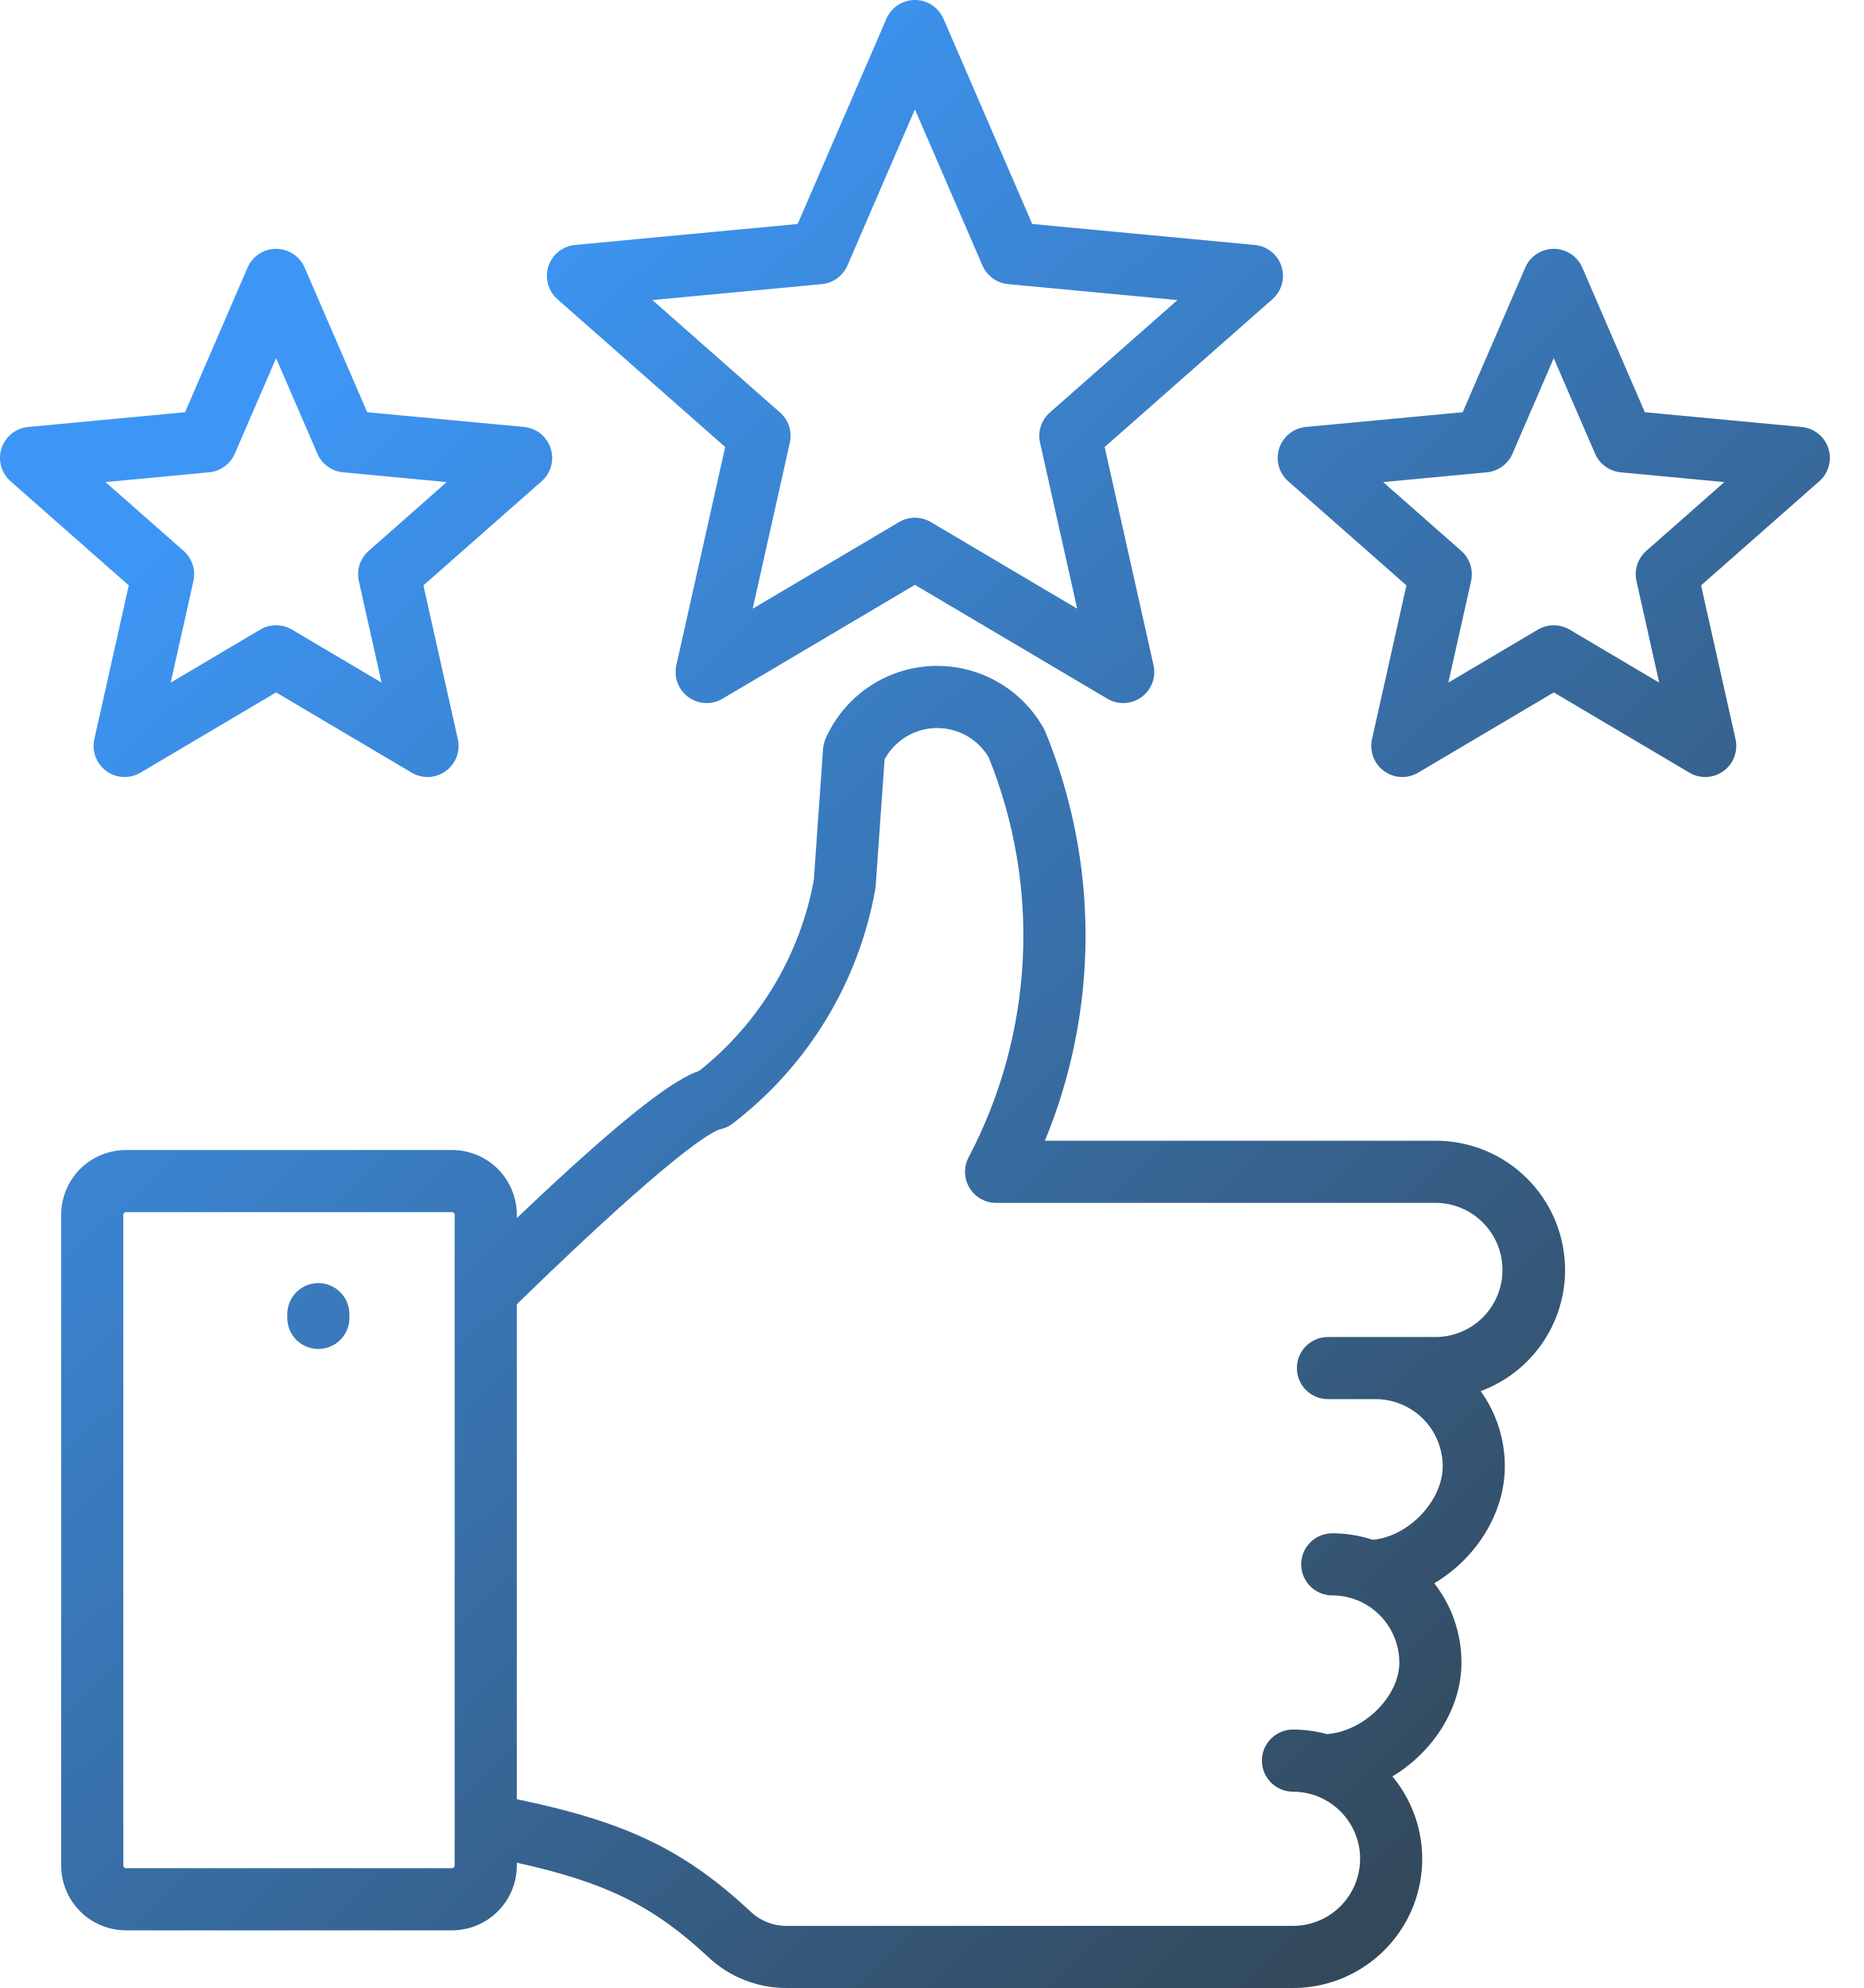
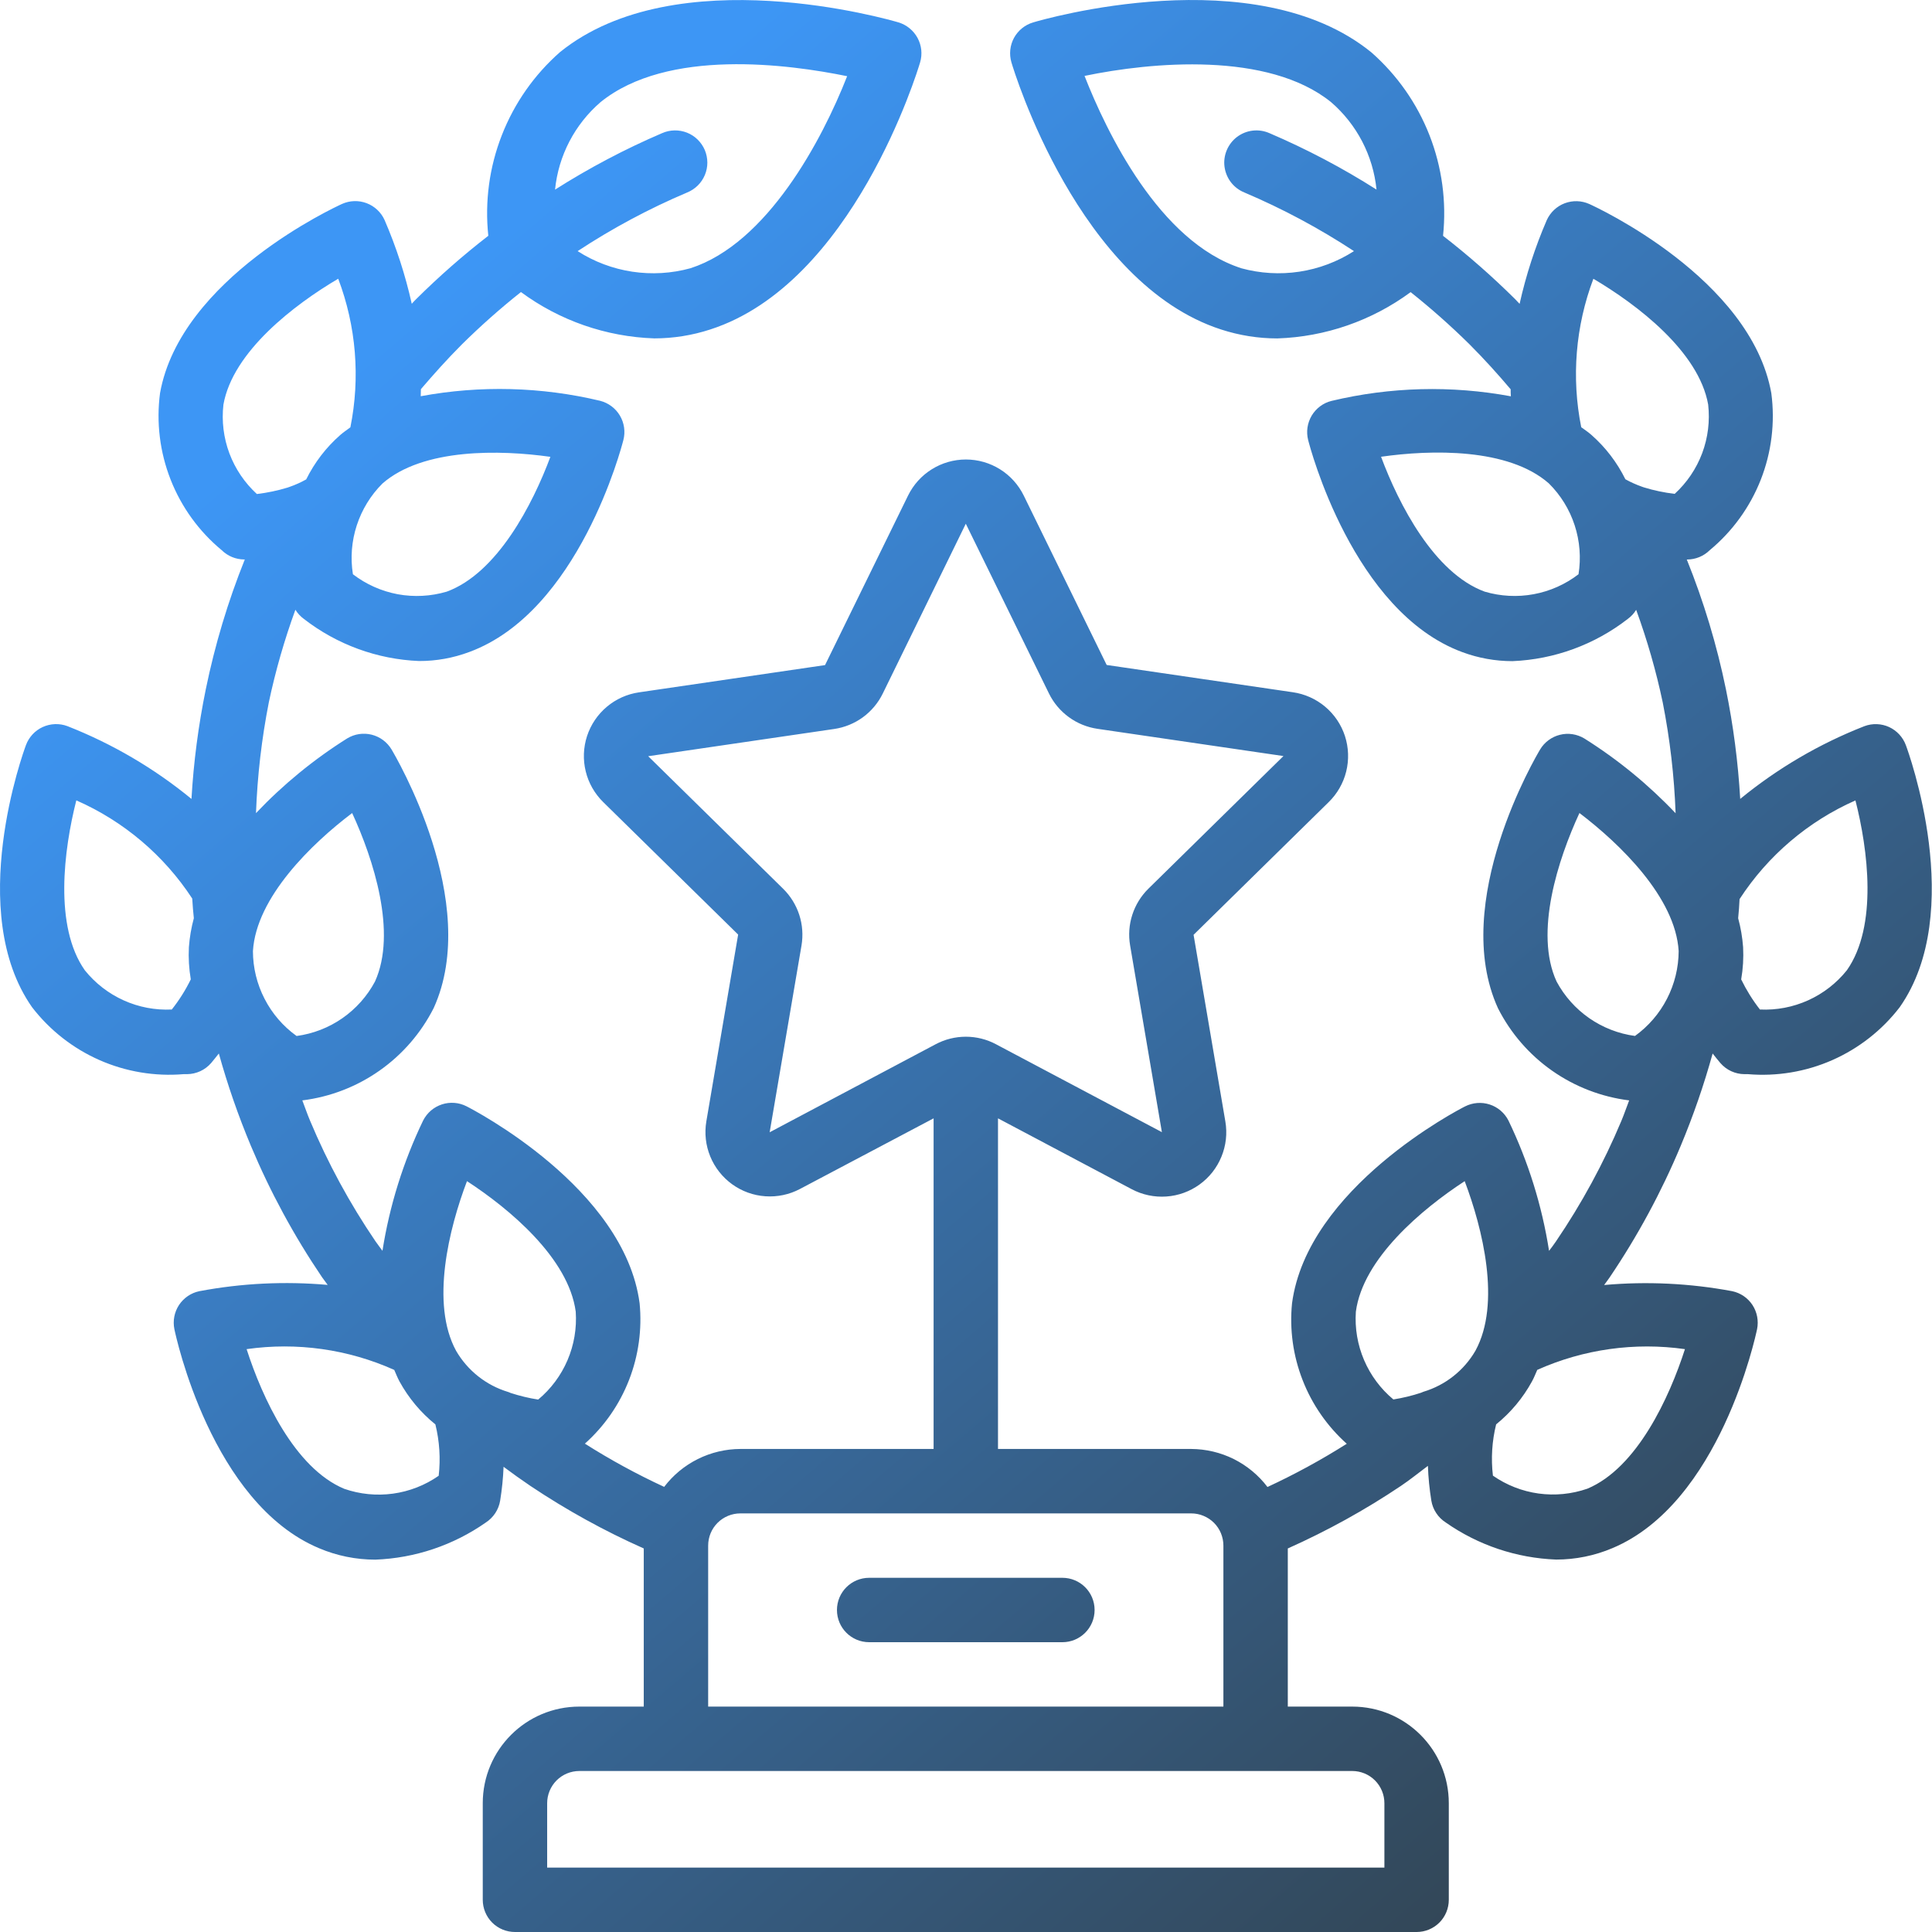
- <svg xmlns="http://www.w3.org/2000/svg" width="45" height="48" viewBox="0 0 45 48" fill="none">
-   <path d="M37.788 30.662C37.787 29.835 37.458 29.042 36.873 28.457C36.289 27.872 35.496 27.544 34.669 27.543H25.228C26.532 24.383 26.537 20.836 25.241 17.673C25.23 17.645 25.217 17.618 25.202 17.592C24.936 17.113 24.541 16.718 24.063 16.451C23.584 16.184 23.04 16.055 22.493 16.081C21.945 16.106 21.416 16.283 20.964 16.593C20.512 16.903 20.155 17.333 19.933 17.834C19.899 17.913 19.878 17.998 19.872 18.084L19.649 21.248C19.315 23.066 18.334 24.702 16.887 25.852C16.308 26.056 15.246 26.776 12.479 29.409V29.331C12.478 28.916 12.313 28.518 12.02 28.225C11.727 27.932 11.329 27.767 10.914 27.767H3.041C2.626 27.767 2.229 27.932 1.935 28.225C1.642 28.518 1.477 28.916 1.477 29.331V45.043C1.477 45.458 1.642 45.856 1.935 46.149C2.228 46.442 2.626 46.607 3.041 46.608H10.914C11.329 46.607 11.726 46.442 12.019 46.149C12.313 45.856 12.478 45.458 12.478 45.044V44.975C14.643 45.452 15.773 46.02 17.091 47.244C17.609 47.737 18.299 48.008 19.015 48H31.218C31.811 48 32.391 47.832 32.891 47.514C33.391 47.197 33.79 46.744 34.042 46.208C34.294 45.672 34.388 45.075 34.313 44.488C34.238 43.9 33.997 43.346 33.619 42.891C34.593 42.305 35.286 41.256 35.286 40.141C35.287 39.448 35.055 38.774 34.629 38.228C35.621 37.64 36.333 36.556 36.333 35.402C36.333 34.752 36.13 34.117 35.75 33.589C36.348 33.367 36.863 32.968 37.228 32.445C37.592 31.922 37.788 31.3 37.788 30.662ZM10.978 45.043C10.977 45.06 10.97 45.076 10.959 45.088C10.947 45.1 10.931 45.107 10.914 45.107H3.041C3.024 45.107 3.008 45.1 2.996 45.088C2.984 45.076 2.977 45.06 2.977 45.043V29.331C2.977 29.314 2.984 29.298 2.996 29.286C3.008 29.274 3.024 29.268 3.041 29.267H10.914C10.931 29.268 10.947 29.274 10.959 29.286C10.97 29.298 10.977 29.314 10.978 29.331V45.043ZM34.669 32.282H32.062C31.863 32.282 31.672 32.361 31.532 32.501C31.391 32.642 31.312 32.833 31.312 33.032C31.312 33.231 31.391 33.421 31.532 33.562C31.672 33.703 31.863 33.782 32.062 33.782H33.213C33.642 33.782 34.054 33.953 34.358 34.257C34.661 34.56 34.832 34.972 34.833 35.401C34.833 36.245 33.999 37.103 33.143 37.178C32.828 37.074 32.498 37.021 32.166 37.021C31.967 37.021 31.777 37.1 31.636 37.241C31.495 37.381 31.416 37.572 31.416 37.771C31.416 37.97 31.495 38.161 31.636 38.301C31.777 38.442 31.967 38.521 32.166 38.521C32.356 38.521 32.544 38.554 32.722 38.619C32.742 38.628 32.762 38.636 32.783 38.643C33.079 38.765 33.333 38.973 33.511 39.24C33.69 39.506 33.785 39.82 33.786 40.141C33.786 40.968 32.919 41.809 32.036 41.869C31.77 41.797 31.495 41.76 31.218 41.76C31.019 41.76 30.829 41.839 30.688 41.98C30.547 42.121 30.468 42.311 30.468 42.51C30.468 42.709 30.547 42.9 30.688 43.041C30.829 43.181 31.019 43.26 31.218 43.26C31.375 43.26 31.532 43.283 31.682 43.328C31.7 43.334 31.718 43.34 31.736 43.345C32.1 43.468 32.409 43.716 32.607 44.045C32.805 44.374 32.88 44.763 32.817 45.142C32.755 45.522 32.56 45.866 32.267 46.115C31.974 46.364 31.603 46.5 31.218 46.5H19.015C18.848 46.504 18.683 46.474 18.528 46.413C18.373 46.352 18.231 46.261 18.112 46.145C16.519 44.665 15.127 43.992 12.478 43.441V31.492L12.611 31.362C16.292 27.788 17.194 27.323 17.385 27.267C17.497 27.244 17.601 27.196 17.691 27.127C19.504 25.739 20.732 23.722 21.132 21.474C21.137 21.448 21.14 21.421 21.142 21.395L21.358 18.334C21.48 18.11 21.659 17.922 21.877 17.789C22.095 17.656 22.345 17.584 22.6 17.579C22.855 17.574 23.107 17.637 23.331 17.761C23.554 17.885 23.74 18.066 23.87 18.285C24.497 19.834 24.778 21.5 24.694 23.168C24.61 24.837 24.164 26.466 23.386 27.944C23.326 28.058 23.296 28.186 23.3 28.316C23.304 28.445 23.341 28.57 23.408 28.681C23.475 28.791 23.569 28.883 23.681 28.946C23.794 29.01 23.921 29.043 24.05 29.043H34.669C35.096 29.046 35.505 29.218 35.806 29.522C36.107 29.825 36.276 30.235 36.276 30.663C36.276 31.09 36.107 31.5 35.806 31.804C35.505 32.107 35.096 32.279 34.669 32.282V32.282ZM8.436 31.73V31.821C8.436 32.02 8.357 32.211 8.216 32.351C8.075 32.492 7.885 32.571 7.686 32.571C7.487 32.571 7.296 32.492 7.155 32.351C7.015 32.211 6.936 32.02 6.936 31.821V31.73C6.936 31.532 7.015 31.341 7.155 31.2C7.296 31.059 7.487 30.98 7.686 30.98C7.885 30.98 8.075 31.059 8.216 31.2C8.357 31.341 8.436 31.532 8.436 31.73ZM30.94 6.43C30.895 6.29 30.81 6.167 30.696 6.076C30.581 5.984 30.443 5.928 30.297 5.915L24.922 5.408L22.779 0.452C22.721 0.318 22.624 0.204 22.502 0.123C22.38 0.043 22.237 0 22.09 0C21.944 0 21.801 0.043 21.678 0.123C21.556 0.204 21.46 0.318 21.402 0.452L19.259 5.408L13.884 5.914C13.738 5.928 13.599 5.984 13.485 6.076C13.371 6.167 13.286 6.29 13.241 6.429C13.195 6.569 13.192 6.718 13.231 6.859C13.269 7 13.348 7.127 13.458 7.224L17.509 10.793L16.33 16.062C16.298 16.205 16.308 16.354 16.36 16.491C16.412 16.628 16.502 16.746 16.621 16.832C16.739 16.918 16.88 16.968 17.026 16.975C17.173 16.982 17.318 16.946 17.444 16.871L22.09 14.121L26.737 16.871C26.863 16.946 27.008 16.982 27.154 16.975C27.3 16.968 27.441 16.919 27.559 16.833C27.678 16.747 27.768 16.628 27.82 16.491C27.872 16.354 27.883 16.205 27.851 16.062L26.671 10.793L30.722 7.224C30.832 7.127 30.911 7.001 30.95 6.859C30.989 6.718 30.985 6.569 30.94 6.43ZM25.347 9.961C25.246 10.05 25.171 10.164 25.129 10.292C25.088 10.42 25.081 10.557 25.111 10.688L26.008 14.697L22.473 12.604C22.357 12.536 22.225 12.5 22.091 12.5C21.956 12.5 21.824 12.536 21.709 12.604L18.173 14.697L19.07 10.688C19.099 10.556 19.093 10.42 19.052 10.292C19.01 10.164 18.935 10.05 18.834 9.961L15.752 7.245L19.842 6.86C19.976 6.847 20.104 6.799 20.212 6.72C20.321 6.641 20.407 6.534 20.46 6.411L22.09 2.64L23.721 6.411C23.774 6.534 23.86 6.641 23.968 6.72C24.077 6.799 24.205 6.847 24.339 6.86L28.429 7.245L25.347 9.961ZM44.144 10.824C44.099 10.685 44.014 10.562 43.9 10.471C43.785 10.379 43.647 10.323 43.501 10.309L39.713 9.953L38.203 6.46C38.145 6.326 38.048 6.211 37.926 6.131C37.804 6.051 37.661 6.008 37.514 6.008C37.368 6.008 37.225 6.051 37.102 6.131C36.98 6.211 36.884 6.326 36.826 6.46L35.316 9.953L31.528 10.309C31.382 10.323 31.244 10.379 31.129 10.471C31.015 10.562 30.93 10.685 30.885 10.824C30.84 10.963 30.836 11.113 30.875 11.254C30.913 11.395 30.992 11.522 31.102 11.619L33.957 14.134L33.126 17.847C33.094 17.99 33.105 18.139 33.156 18.276C33.208 18.413 33.299 18.532 33.417 18.618C33.536 18.704 33.677 18.753 33.823 18.76C33.969 18.767 34.114 18.731 34.24 18.656L37.515 16.718L40.789 18.656C40.915 18.731 41.06 18.767 41.206 18.76C41.352 18.753 41.493 18.704 41.612 18.618C41.73 18.532 41.821 18.413 41.872 18.276C41.924 18.139 41.935 17.99 41.903 17.847L41.071 14.134L43.926 11.619C44.036 11.522 44.115 11.395 44.154 11.254C44.192 11.113 44.189 10.963 44.144 10.824H44.144ZM39.747 13.302C39.647 13.391 39.571 13.505 39.53 13.633C39.488 13.761 39.482 13.898 39.511 14.029L40.06 16.482L37.896 15.201C37.781 15.133 37.649 15.097 37.514 15.097C37.38 15.097 37.248 15.133 37.132 15.201L34.969 16.482L35.518 14.029C35.547 13.898 35.541 13.761 35.499 13.633C35.458 13.505 35.383 13.391 35.282 13.302L33.395 11.64L35.899 11.404C36.032 11.392 36.16 11.343 36.269 11.264C36.378 11.185 36.463 11.079 36.517 10.955L37.514 8.648L38.512 10.955C38.565 11.079 38.651 11.185 38.76 11.264C38.868 11.343 38.996 11.392 39.13 11.404L41.633 11.64L39.747 13.302ZM12.654 10.309L8.866 9.953L7.355 6.46C7.296 6.326 7.2 6.211 7.078 6.131C6.956 6.051 6.813 6.008 6.666 6.008C6.52 6.008 6.377 6.051 6.254 6.131C6.132 6.211 6.036 6.326 5.978 6.46L4.468 9.953L0.68 10.309C0.534 10.323 0.395 10.379 0.281 10.471C0.167 10.562 0.082 10.685 0.037 10.824C-0.009 10.963 -0.012 11.113 0.027 11.254C0.065 11.395 0.144 11.522 0.254 11.619L3.109 14.134L2.278 17.847C2.246 17.99 2.256 18.139 2.308 18.276C2.36 18.413 2.451 18.532 2.569 18.618C2.687 18.704 2.828 18.753 2.975 18.76C3.121 18.767 3.266 18.731 3.392 18.656L6.666 16.718L9.94 18.656C10.066 18.731 10.211 18.767 10.357 18.76C10.504 18.753 10.645 18.703 10.763 18.617C10.882 18.532 10.972 18.413 11.024 18.276C11.076 18.139 11.086 17.99 11.054 17.847L10.223 14.134L13.078 11.619C13.188 11.522 13.267 11.395 13.305 11.254C13.344 11.113 13.341 10.963 13.295 10.824C13.25 10.685 13.165 10.562 13.051 10.47C12.937 10.379 12.798 10.323 12.652 10.309L12.654 10.309ZM8.9 13.302C8.799 13.391 8.724 13.505 8.682 13.633C8.641 13.761 8.634 13.898 8.664 14.029L9.213 16.482L7.048 15.201C6.933 15.133 6.801 15.097 6.666 15.097C6.532 15.097 6.4 15.133 6.284 15.201L4.121 16.482L4.67 14.029C4.699 13.898 4.693 13.761 4.651 13.633C4.61 13.505 4.535 13.391 4.434 13.302L2.547 11.64L5.05 11.404C5.184 11.392 5.312 11.343 5.421 11.264C5.53 11.185 5.615 11.079 5.669 10.955L6.666 8.648L7.664 10.955C7.717 11.079 7.803 11.185 7.911 11.264C8.02 11.343 8.148 11.392 8.282 11.404L10.785 11.64L8.9 13.302Z" fill="url(#paint0_linear_0_5700)" />
+ <svg xmlns="http://www.w3.org/2000/svg" width="48" height="48" viewBox="0 0 48 48" fill="none">
+   <path d="M47.35 18.512C47.276 18.313 47.126 18.152 46.934 18.063C46.741 17.975 46.521 17.967 46.322 18.041C45.205 18.478 44.163 19.088 43.235 19.849C43.182 18.935 43.064 18.026 42.881 17.129C42.655 16.026 42.329 14.945 41.908 13.901H41.916C42.126 13.9 42.327 13.818 42.476 13.671C43.041 13.203 43.478 12.6 43.746 11.918C44.014 11.235 44.104 10.496 44.008 9.769C43.499 6.916 39.651 5.143 39.487 5.069C39.294 4.982 39.074 4.975 38.875 5.05C38.677 5.125 38.517 5.276 38.429 5.469C38.139 6.14 37.913 6.836 37.754 7.549C37.714 7.508 37.679 7.469 37.638 7.427C37.075 6.869 36.479 6.345 35.852 5.859C35.941 5.012 35.826 4.156 35.516 3.362C35.206 2.569 34.709 1.861 34.069 1.299C31.178 -1.048 25.892 0.489 25.668 0.557C25.464 0.617 25.294 0.756 25.192 0.942C25.091 1.129 25.069 1.348 25.129 1.551C25.195 1.775 26.8 7.043 30.341 8.187C30.791 8.333 31.261 8.408 31.735 8.408C32.929 8.369 34.084 7.968 35.047 7.258C35.558 7.664 36.047 8.098 36.512 8.557C36.883 8.929 37.215 9.297 37.532 9.672C37.532 9.73 37.532 9.788 37.537 9.846C36.059 9.572 34.54 9.611 33.079 9.961C32.977 9.986 32.881 10.032 32.797 10.095C32.713 10.158 32.642 10.237 32.588 10.327C32.535 10.418 32.499 10.518 32.484 10.622C32.469 10.726 32.475 10.832 32.501 10.934C32.545 11.107 33.613 15.2 36.331 16.202C36.729 16.35 37.151 16.426 37.577 16.426C38.618 16.383 39.62 16.016 40.443 15.376C40.526 15.315 40.597 15.239 40.65 15.151C40.924 15.901 41.145 16.669 41.31 17.451C41.489 18.359 41.596 19.28 41.63 20.205C40.955 19.493 40.193 18.869 39.362 18.347C39.272 18.293 39.172 18.257 39.068 18.241C38.964 18.225 38.858 18.23 38.756 18.256C38.654 18.281 38.558 18.326 38.474 18.389C38.389 18.451 38.318 18.53 38.264 18.62C38.172 18.773 36.015 22.414 37.217 25.05C37.531 25.669 37.992 26.202 38.561 26.601C39.129 27 39.787 27.253 40.476 27.339C40.41 27.508 40.353 27.682 40.282 27.849C39.842 28.899 39.297 29.902 38.657 30.843C38.605 30.923 38.541 31.003 38.486 31.077C38.31 29.954 37.97 28.863 37.477 27.839C37.429 27.745 37.363 27.662 37.283 27.593C37.203 27.525 37.111 27.473 37.011 27.441C36.911 27.408 36.806 27.396 36.701 27.404C36.596 27.412 36.494 27.441 36.4 27.488C36.24 27.568 32.48 29.51 32.1 32.382C32.036 33.029 32.126 33.682 32.363 34.288C32.599 34.895 32.975 35.436 33.46 35.87C32.828 36.27 32.169 36.629 31.49 36.944C31.268 36.651 30.981 36.414 30.653 36.25C30.324 36.086 29.962 36.001 29.595 35.999H24.795V27.785L28.117 29.545C28.381 29.685 28.679 29.748 28.977 29.727C29.275 29.707 29.561 29.603 29.803 29.428C30.045 29.254 30.233 29.015 30.346 28.738C30.46 28.462 30.494 28.16 30.444 27.865L29.654 23.225L33.007 19.932C33.222 19.723 33.374 19.459 33.446 19.168C33.518 18.877 33.507 18.572 33.415 18.287C33.322 18.002 33.151 17.749 32.922 17.557C32.692 17.364 32.413 17.24 32.117 17.198L27.495 16.521L25.435 12.313C25.303 12.044 25.099 11.817 24.845 11.659C24.59 11.5 24.297 11.416 23.997 11.416C23.698 11.416 23.404 11.5 23.15 11.659C22.896 11.817 22.692 12.044 22.56 12.313L20.498 16.524L15.876 17.201C15.581 17.244 15.304 17.368 15.076 17.56C14.848 17.752 14.678 18.004 14.585 18.287C14.493 18.571 14.481 18.874 14.552 19.164C14.622 19.453 14.773 19.717 14.985 19.926L18.339 23.219L17.549 27.859C17.499 28.154 17.533 28.456 17.646 28.732C17.759 29.008 17.948 29.247 18.189 29.422C18.431 29.597 18.718 29.701 19.015 29.721C19.313 29.742 19.611 29.679 19.874 29.54L23.195 27.785V35.999H18.394C18.028 36 17.666 36.086 17.338 36.249C17.01 36.412 16.723 36.649 16.501 36.941C15.822 36.627 15.163 36.268 14.531 35.867C15.016 35.434 15.392 34.892 15.628 34.286C15.864 33.68 15.954 33.026 15.891 32.379C15.511 29.508 11.75 27.567 11.591 27.486C11.497 27.438 11.395 27.409 11.29 27.401C11.185 27.393 11.08 27.405 10.98 27.438C10.88 27.471 10.787 27.523 10.707 27.591C10.628 27.659 10.562 27.743 10.514 27.836C10.02 28.861 9.679 29.953 9.502 31.076C9.446 30.997 9.381 30.916 9.327 30.837C8.688 29.897 8.144 28.895 7.705 27.847C7.633 27.68 7.577 27.507 7.511 27.339C8.201 27.253 8.859 27 9.428 26.6C9.997 26.201 10.459 25.667 10.774 25.047C11.974 22.412 9.818 18.771 9.726 18.617C9.672 18.527 9.601 18.449 9.516 18.386C9.432 18.324 9.336 18.279 9.234 18.253C9.132 18.228 9.026 18.223 8.922 18.238C8.818 18.254 8.718 18.29 8.628 18.344C7.797 18.866 7.035 19.49 6.36 20.202C6.394 19.276 6.501 18.354 6.68 17.444C6.845 16.665 7.066 15.898 7.339 15.149C7.393 15.237 7.463 15.313 7.546 15.374C8.369 16.014 9.371 16.381 10.413 16.423C10.838 16.424 11.26 16.348 11.658 16.199C14.379 15.198 15.444 11.105 15.488 10.931C15.541 10.725 15.509 10.507 15.401 10.325C15.293 10.143 15.116 10.011 14.911 9.958C13.449 9.609 11.93 9.57 10.453 9.844C10.453 9.785 10.457 9.728 10.457 9.669C10.777 9.295 11.106 8.927 11.477 8.555C11.942 8.096 12.431 7.662 12.943 7.256C13.905 7.966 15.06 8.367 16.255 8.407C16.728 8.407 17.198 8.332 17.648 8.185C21.19 7.041 22.794 1.773 22.86 1.549C22.92 1.346 22.897 1.128 22.796 0.942C22.695 0.756 22.524 0.617 22.322 0.556C22.098 0.491 16.811 -1.044 13.915 1.293C13.274 1.856 12.778 2.564 12.468 3.359C12.157 4.153 12.042 5.01 12.132 5.858C11.505 6.343 10.909 6.867 10.346 7.425C10.306 7.464 10.267 7.505 10.23 7.547C10.071 6.834 9.845 6.138 9.555 5.467C9.468 5.274 9.307 5.123 9.109 5.048C8.911 4.973 8.691 4.98 8.497 5.067C8.333 5.142 4.485 6.914 3.976 9.767C3.88 10.494 3.971 11.234 4.239 11.916C4.507 12.599 4.944 13.202 5.508 13.669C5.658 13.817 5.859 13.899 6.068 13.9H6.082C5.663 14.943 5.339 16.022 5.113 17.124C4.929 18.023 4.81 18.933 4.757 19.849C3.83 19.088 2.789 18.478 1.673 18.04C1.474 17.966 1.254 17.975 1.061 18.063C0.868 18.151 0.719 18.313 0.645 18.511C0.582 18.679 -0.868 22.655 0.798 25.026C1.237 25.595 1.811 26.046 2.468 26.336C3.125 26.626 3.845 26.747 4.561 26.687H4.648C4.761 26.686 4.872 26.661 4.975 26.614C5.077 26.567 5.168 26.499 5.243 26.414C5.311 26.334 5.372 26.254 5.437 26.174C5.654 26.955 5.92 27.721 6.233 28.468C6.713 29.612 7.305 30.705 8.001 31.732C8.045 31.796 8.097 31.859 8.141 31.923C7.076 31.829 6.004 31.881 4.953 32.079C4.746 32.122 4.564 32.246 4.447 32.423C4.331 32.601 4.29 32.817 4.333 33.025C4.37 33.2 5.255 37.345 7.927 38.465C8.369 38.653 8.845 38.749 9.325 38.749C10.309 38.712 11.262 38.392 12.069 37.827C12.163 37.766 12.243 37.687 12.305 37.593C12.366 37.5 12.408 37.394 12.426 37.284C12.471 37.005 12.5 36.724 12.511 36.442C12.73 36.606 12.953 36.765 13.179 36.918C14.071 37.515 15.013 38.035 15.994 38.471V42.4H14.394C13.068 42.4 11.994 43.474 11.994 44.8V47.2C11.994 47.412 12.078 47.616 12.228 47.766C12.378 47.916 12.582 48 12.794 48H35.195C35.408 48 35.611 47.916 35.761 47.766C35.911 47.616 35.995 47.412 35.995 47.2V44.8C35.995 43.474 34.921 42.4 33.595 42.4H31.995V38.471C32.974 38.034 33.914 37.515 34.804 36.918C35.031 36.766 35.252 36.586 35.476 36.419C35.486 36.708 35.515 36.997 35.561 37.282C35.579 37.393 35.62 37.498 35.682 37.591C35.743 37.685 35.824 37.764 35.918 37.825C36.725 38.39 37.678 38.71 38.662 38.747C39.142 38.747 39.618 38.651 40.06 38.463C42.732 37.343 43.617 33.197 43.654 33.023C43.696 32.816 43.655 32.6 43.54 32.423C43.424 32.246 43.243 32.123 43.036 32.079C41.987 31.883 40.917 31.831 39.854 31.926C39.897 31.864 39.948 31.803 39.989 31.74C40.685 30.712 41.277 29.616 41.756 28.47C42.069 27.722 42.334 26.955 42.55 26.174C42.614 26.253 42.675 26.334 42.744 26.413C42.818 26.498 42.91 26.567 43.012 26.614C43.114 26.661 43.226 26.686 43.339 26.687H43.426C44.143 26.748 44.864 26.628 45.523 26.338C46.182 26.047 46.758 25.596 47.197 25.025C48.863 22.655 47.413 18.68 47.35 18.512ZM30.423 4.144C30.442 4.285 30.497 4.418 30.584 4.531C30.671 4.643 30.787 4.73 30.918 4.783C31.867 5.186 32.777 5.673 33.639 6.239C33.227 6.503 32.765 6.677 32.282 6.75C31.8 6.823 31.307 6.793 30.836 6.664H30.839C28.795 6.006 27.485 3.262 26.945 1.886C28.612 1.539 31.506 1.276 33.068 2.536C33.71 3.089 34.115 3.867 34.199 4.71C33.352 4.172 32.462 3.703 31.539 3.308C31.409 3.251 31.267 3.229 31.125 3.245C30.984 3.261 30.85 3.315 30.736 3.4C30.623 3.485 30.534 3.599 30.479 3.73C30.424 3.86 30.404 4.004 30.423 4.144ZM14.92 2.538C16.585 1.189 19.602 1.597 21.047 1.893C20.426 3.478 19.063 6.047 17.156 6.664C16.685 6.794 16.192 6.823 15.708 6.75C15.225 6.677 14.762 6.503 14.351 6.239C15.212 5.673 16.122 5.185 17.071 4.783C17.17 4.743 17.259 4.684 17.335 4.61C17.411 4.535 17.471 4.446 17.512 4.348C17.553 4.25 17.574 4.145 17.574 4.039C17.573 3.933 17.552 3.827 17.511 3.729C17.47 3.632 17.409 3.543 17.333 3.468C17.258 3.394 17.168 3.336 17.069 3.296C16.97 3.257 16.864 3.238 16.758 3.24C16.652 3.242 16.547 3.265 16.45 3.308C15.527 3.703 14.638 4.173 13.79 4.711C13.874 3.868 14.279 3.091 14.92 2.538ZM4.74 24.332C4.61 24.598 4.452 24.849 4.268 25.081C3.857 25.101 3.447 25.023 3.071 24.853C2.696 24.684 2.366 24.428 2.108 24.107C1.337 23.014 1.586 21.105 1.896 19.885C3.072 20.402 4.073 21.249 4.776 22.324C4.787 22.504 4.8 22.671 4.816 22.812C4.752 23.048 4.711 23.289 4.693 23.532C4.679 23.8 4.695 24.068 4.74 24.332ZM9.502 12.013C10.51 11.13 12.432 11.174 13.674 11.35C13.235 12.529 12.355 14.238 11.1 14.699C10.705 14.816 10.287 14.838 9.882 14.764C9.477 14.688 9.095 14.518 8.768 14.267C8.703 13.86 8.736 13.444 8.864 13.052C8.992 12.66 9.21 12.304 9.502 12.013ZM5.551 10.052C5.784 8.733 7.317 7.565 8.403 6.925C8.849 8.103 8.954 9.382 8.705 10.617C8.62 10.68 8.533 10.738 8.452 10.809C8.101 11.117 7.814 11.492 7.607 11.911C7.473 11.986 7.332 12.049 7.187 12.099L7.144 12.114C6.895 12.19 6.64 12.243 6.382 12.274C6.078 11.995 5.844 11.649 5.699 11.263C5.555 10.877 5.504 10.462 5.551 10.052ZM6.284 23.631C6.364 22.295 7.746 20.958 8.749 20.2C9.277 21.342 9.869 23.171 9.316 24.387C9.122 24.75 8.844 25.062 8.505 25.298C8.167 25.533 7.777 25.684 7.369 25.739C7.034 25.499 6.761 25.182 6.573 24.815C6.384 24.449 6.285 24.043 6.284 23.631ZM10.899 36.665C10.561 36.901 10.172 37.053 9.764 37.109C9.356 37.165 8.941 37.124 8.552 36.989C7.316 36.472 6.513 34.719 6.127 33.519C7.374 33.341 8.646 33.52 9.795 34.035C9.838 34.131 9.875 34.23 9.926 34.323C10.151 34.733 10.453 35.095 10.817 35.389C10.92 35.806 10.948 36.238 10.899 36.665ZM13.371 34.772C13.138 34.736 12.909 34.68 12.684 34.607C12.665 34.597 12.645 34.59 12.625 34.583C12.08 34.419 11.618 34.053 11.332 33.561C10.691 32.387 11.155 30.521 11.602 29.345C12.653 30.029 14.127 31.258 14.304 32.589C14.332 33.001 14.262 33.413 14.1 33.793C13.938 34.172 13.688 34.508 13.371 34.772ZM19.122 28.131L19.913 23.491C19.956 23.236 19.937 22.975 19.858 22.73C19.778 22.484 19.641 22.262 19.457 22.081L16.104 18.788L20.727 18.111C20.985 18.073 21.229 17.973 21.439 17.82C21.648 17.667 21.818 17.464 21.932 17.231L23.995 13.012L26.06 17.227C26.174 17.461 26.344 17.663 26.554 17.816C26.764 17.97 27.008 18.069 27.265 18.107L31.887 18.784L28.533 22.078C28.349 22.259 28.211 22.482 28.132 22.727C28.052 22.972 28.034 23.233 28.077 23.487L28.867 28.128L24.745 25.944C24.515 25.821 24.257 25.757 23.996 25.757C23.734 25.757 23.477 25.821 23.246 25.944L19.122 28.131ZM17.594 38.4C17.594 38.188 17.678 37.984 17.828 37.834C17.979 37.684 18.182 37.6 18.394 37.6H29.595C29.7 37.6 29.804 37.62 29.901 37.661C29.998 37.701 30.087 37.76 30.161 37.834C30.235 37.908 30.294 37.996 30.334 38.093C30.374 38.191 30.395 38.295 30.395 38.4V42.4H17.594V38.4ZM33.596 44C33.808 44 34.011 44.084 34.161 44.234C34.311 44.385 34.395 44.588 34.395 44.8V46.4H13.594V44.8C13.594 44.588 13.678 44.385 13.828 44.234C13.978 44.084 14.182 44 14.394 44H33.596ZM36.657 33.558C36.372 34.05 35.909 34.415 35.364 34.578C35.344 34.585 35.324 34.596 35.303 34.603C35.08 34.677 34.85 34.732 34.618 34.769C34.301 34.505 34.052 34.17 33.89 33.791C33.728 33.412 33.658 33 33.686 32.589C33.86 31.265 35.336 30.033 36.389 29.346V29.343C36.834 30.519 37.298 32.383 36.657 33.558ZM41.862 33.519C41.476 34.719 40.673 36.469 39.438 36.986C39.048 37.121 38.633 37.162 38.225 37.106C37.817 37.05 37.429 36.897 37.091 36.662C37.041 36.236 37.068 35.804 37.171 35.388C37.534 35.094 37.837 34.732 38.061 34.322C38.113 34.228 38.15 34.13 38.193 34.034C39.343 33.52 40.615 33.342 41.862 33.519ZM39.218 14.267C38.891 14.518 38.51 14.688 38.104 14.763C37.699 14.838 37.281 14.816 36.886 14.699C35.63 14.238 34.751 12.527 34.312 11.348C35.555 11.17 37.473 11.125 38.481 12.01C38.774 12.301 38.994 12.657 39.122 13.05C39.25 13.442 39.283 13.859 39.218 14.267ZM40.621 25.738C40.212 25.683 39.823 25.531 39.484 25.296C39.146 25.061 38.868 24.749 38.673 24.386C38.113 23.17 38.713 21.341 39.241 20.199C40.243 20.96 41.626 22.294 41.706 23.629C41.704 24.041 41.605 24.447 41.416 24.814C41.228 25.18 40.955 25.497 40.621 25.738ZM41.607 12.27C41.349 12.239 41.094 12.186 40.846 12.11L40.802 12.095C40.657 12.044 40.517 11.982 40.382 11.907C40.175 11.488 39.889 11.113 39.538 10.805C39.458 10.734 39.37 10.676 39.285 10.614C39.038 9.38 39.143 8.103 39.587 6.926C40.673 7.566 42.205 8.732 42.439 10.051C42.485 10.46 42.434 10.875 42.29 11.26C42.145 11.646 41.911 11.992 41.607 12.27ZM45.885 24.106C45.628 24.427 45.298 24.683 44.922 24.853C44.547 25.022 44.137 25.101 43.725 25.081C43.544 24.849 43.388 24.598 43.259 24.333C43.305 24.069 43.321 23.8 43.307 23.533C43.289 23.289 43.248 23.048 43.184 22.813C43.2 22.649 43.212 22.491 43.219 22.338C43.921 21.258 44.921 20.406 46.098 19.886C46.408 21.103 46.658 23.006 45.885 24.106Z" fill="url(#paint0_linear_1_8)" />
+   <path d="M26.395 39.2H21.594C21.152 39.2 20.794 39.558 20.794 40C20.794 40.442 21.152 40.8 21.594 40.8H26.395C26.837 40.8 27.195 40.442 27.195 40C27.195 39.558 26.837 39.2 26.395 39.2Z" fill="url(#paint1_linear_1_8)" />
  <defs>
-     <linearGradient id="paint0_linear_0_5700" x1="44.534" y1="48.078" x2="8.169" y2="8.96" gradientUnits="userSpaceOnUse">
+     <linearGradient id="paint0_linear_1_8" x1="48.379" y1="48.078" x2="12.355" y2="5.981" gradientUnits="userSpaceOnUse">
+       <stop stop-color="#31393C" />
+       <stop offset="1" stop-color="#3D96F5" />
+     </linearGradient>
+     <linearGradient id="paint1_linear_1_8" x1="48.379" y1="48.078" x2="12.355" y2="5.981" gradientUnits="userSpaceOnUse">
      <stop stop-color="#31393C" />
      <stop offset="1" stop-color="#3D96F5" />
    </linearGradient>
  </defs>
</svg>
